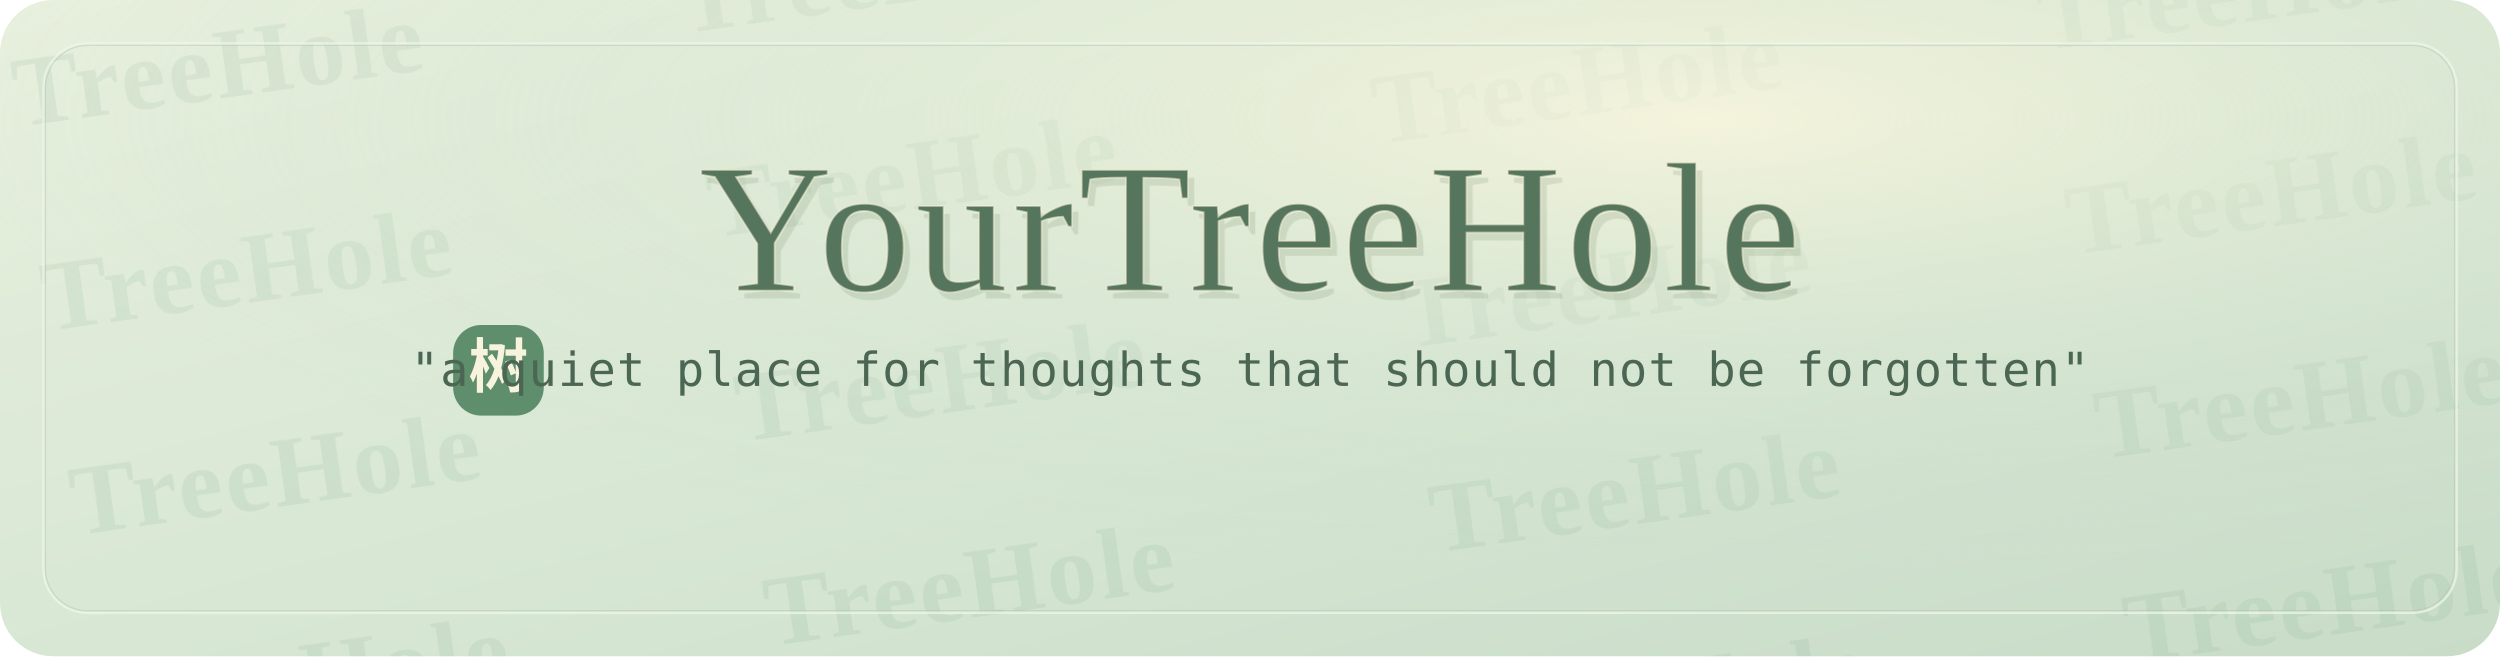
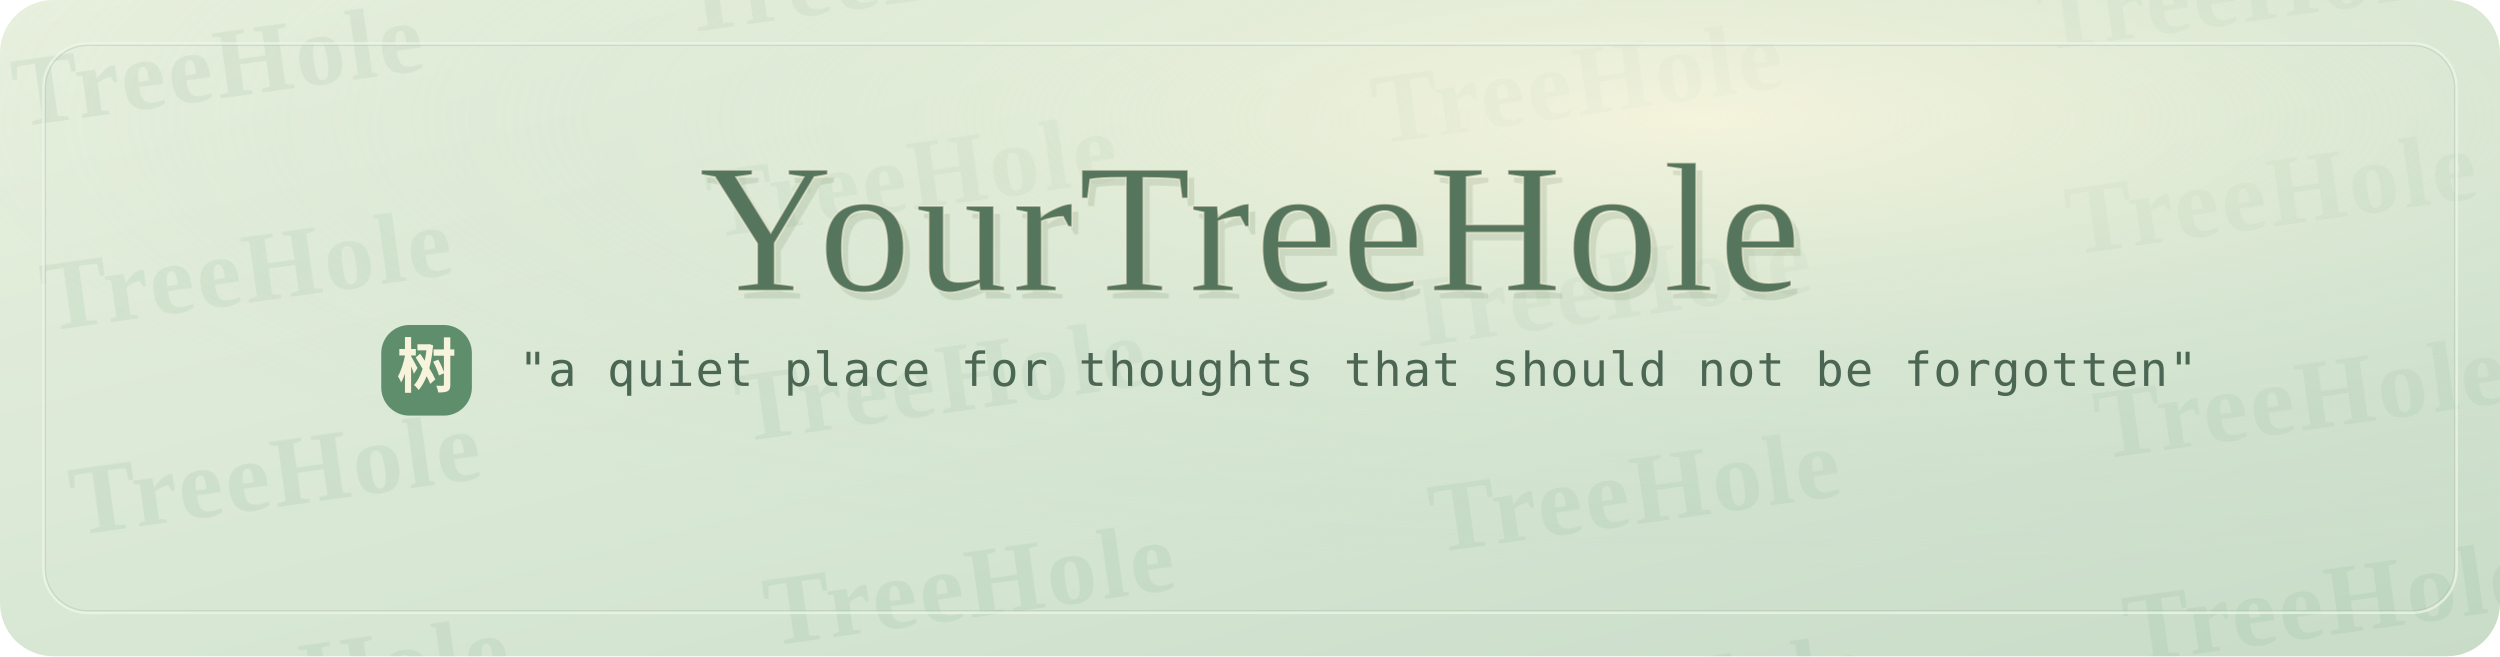
<svg xmlns="http://www.w3.org/2000/svg" width="1600" height="420" viewBox="0 0 1600 420" role="img" aria-labelledby="title desc">
  <defs>
    <linearGradient id="bg" x1="0" y1="0" x2="1" y2="1">
      <stop offset="0%" stop-color="#e8f0dd" />
      <stop offset="52%" stop-color="#d7e7d4" />
      <stop offset="100%" stop-color="#c8dcc8" />
    </linearGradient>
    <radialGradient id="light" cx="68%" cy="18%" r="70%">
      <stop offset="0%" stop-color="#fff8df" stop-opacity="0.72" />
      <stop offset="54%" stop-color="#dce8d2" stop-opacity="0.28" />
      <stop offset="100%" stop-color="#c6dac5" stop-opacity="0" />
    </radialGradient>
    <filter id="soft-shadow" x="-10%" y="-30%" width="120%" height="170%">
      <feDropShadow dx="0" dy="18" stdDeviation="18" flood-color="#48634f" flood-opacity="0.22" />
      <feDropShadow dx="4" dy="5" stdDeviation="0" flood-color="#6f856d" flood-opacity="0.18" />
    </filter>
    <pattern id="treehole-pattern" width="430" height="132" patternUnits="userSpaceOnUse" patternTransform="rotate(-8)">
      <text x="0" y="82" font-family="Georgia, 'Times New Roman', ui-serif, serif" font-size="64" font-weight="700" letter-spacing="2" fill="#7fa487" opacity="0.14">TreeHole</text>
    </pattern>
  </defs>
  <rect width="1600" height="420" rx="34" fill="url(#bg)" />
  <rect width="1600" height="420" rx="34" fill="url(#treehole-pattern)" />
  <rect width="1600" height="420" rx="34" fill="url(#light)" />
  <rect x="28" y="28" width="1544" height="364" rx="28" fill="none" stroke="#eff7e8" stroke-width="2" stroke-opacity="0.72" />
  <rect x="29" y="29" width="1542" height="362" rx="27" fill="none" stroke="#6f8d73" stroke-width="1" stroke-opacity="0.2" />
  <g transform="translate(0 8)">
    <text x="800" y="178" text-anchor="middle" font-family="Georgia, 'Times New Roman', ui-serif, serif" font-size="118" font-weight="500" letter-spacing="3" fill="#55745d" filter="url(#soft-shadow)">YourTreeHole</text>
    <text x="800" y="178" text-anchor="middle" font-family="Georgia, 'Times New Roman', ui-serif, serif" font-size="118" font-weight="500" letter-spacing="3" fill="none" stroke="#f7f0d7" stroke-width="1.2" stroke-opacity="0.55">YourTreeHole</text>
-     <g transform="translate(290 232)">
+     <g transform="translate(244 232)">
      <rect x="0" y="-32" width="58" height="58" rx="18" fill="#5f8e6d" />
      <text x="29" y="8" text-anchor="middle" font-family="Georgia, 'Times New Roman', ui-serif, serif" font-size="38" font-weight="700" fill="#f8f3dc">树</text>
-       <text x="510" y="7" text-anchor="middle" font-family="ui-monospace, SFMono-Regular, Menlo, Consolas, monospace" font-size="30" letter-spacing="0.8" fill="#4c6654">"a quiet place for thoughts that should not be forgotten"</text>
+       <text x="88" y="7" font-family="ui-monospace, SFMono-Regular, Menlo, Consolas, monospace" font-size="30" letter-spacing="0.8" fill="#4c6654">"a quiet place for thoughts that should not be forgotten"</text>
    </g>
  </g>
</svg>
